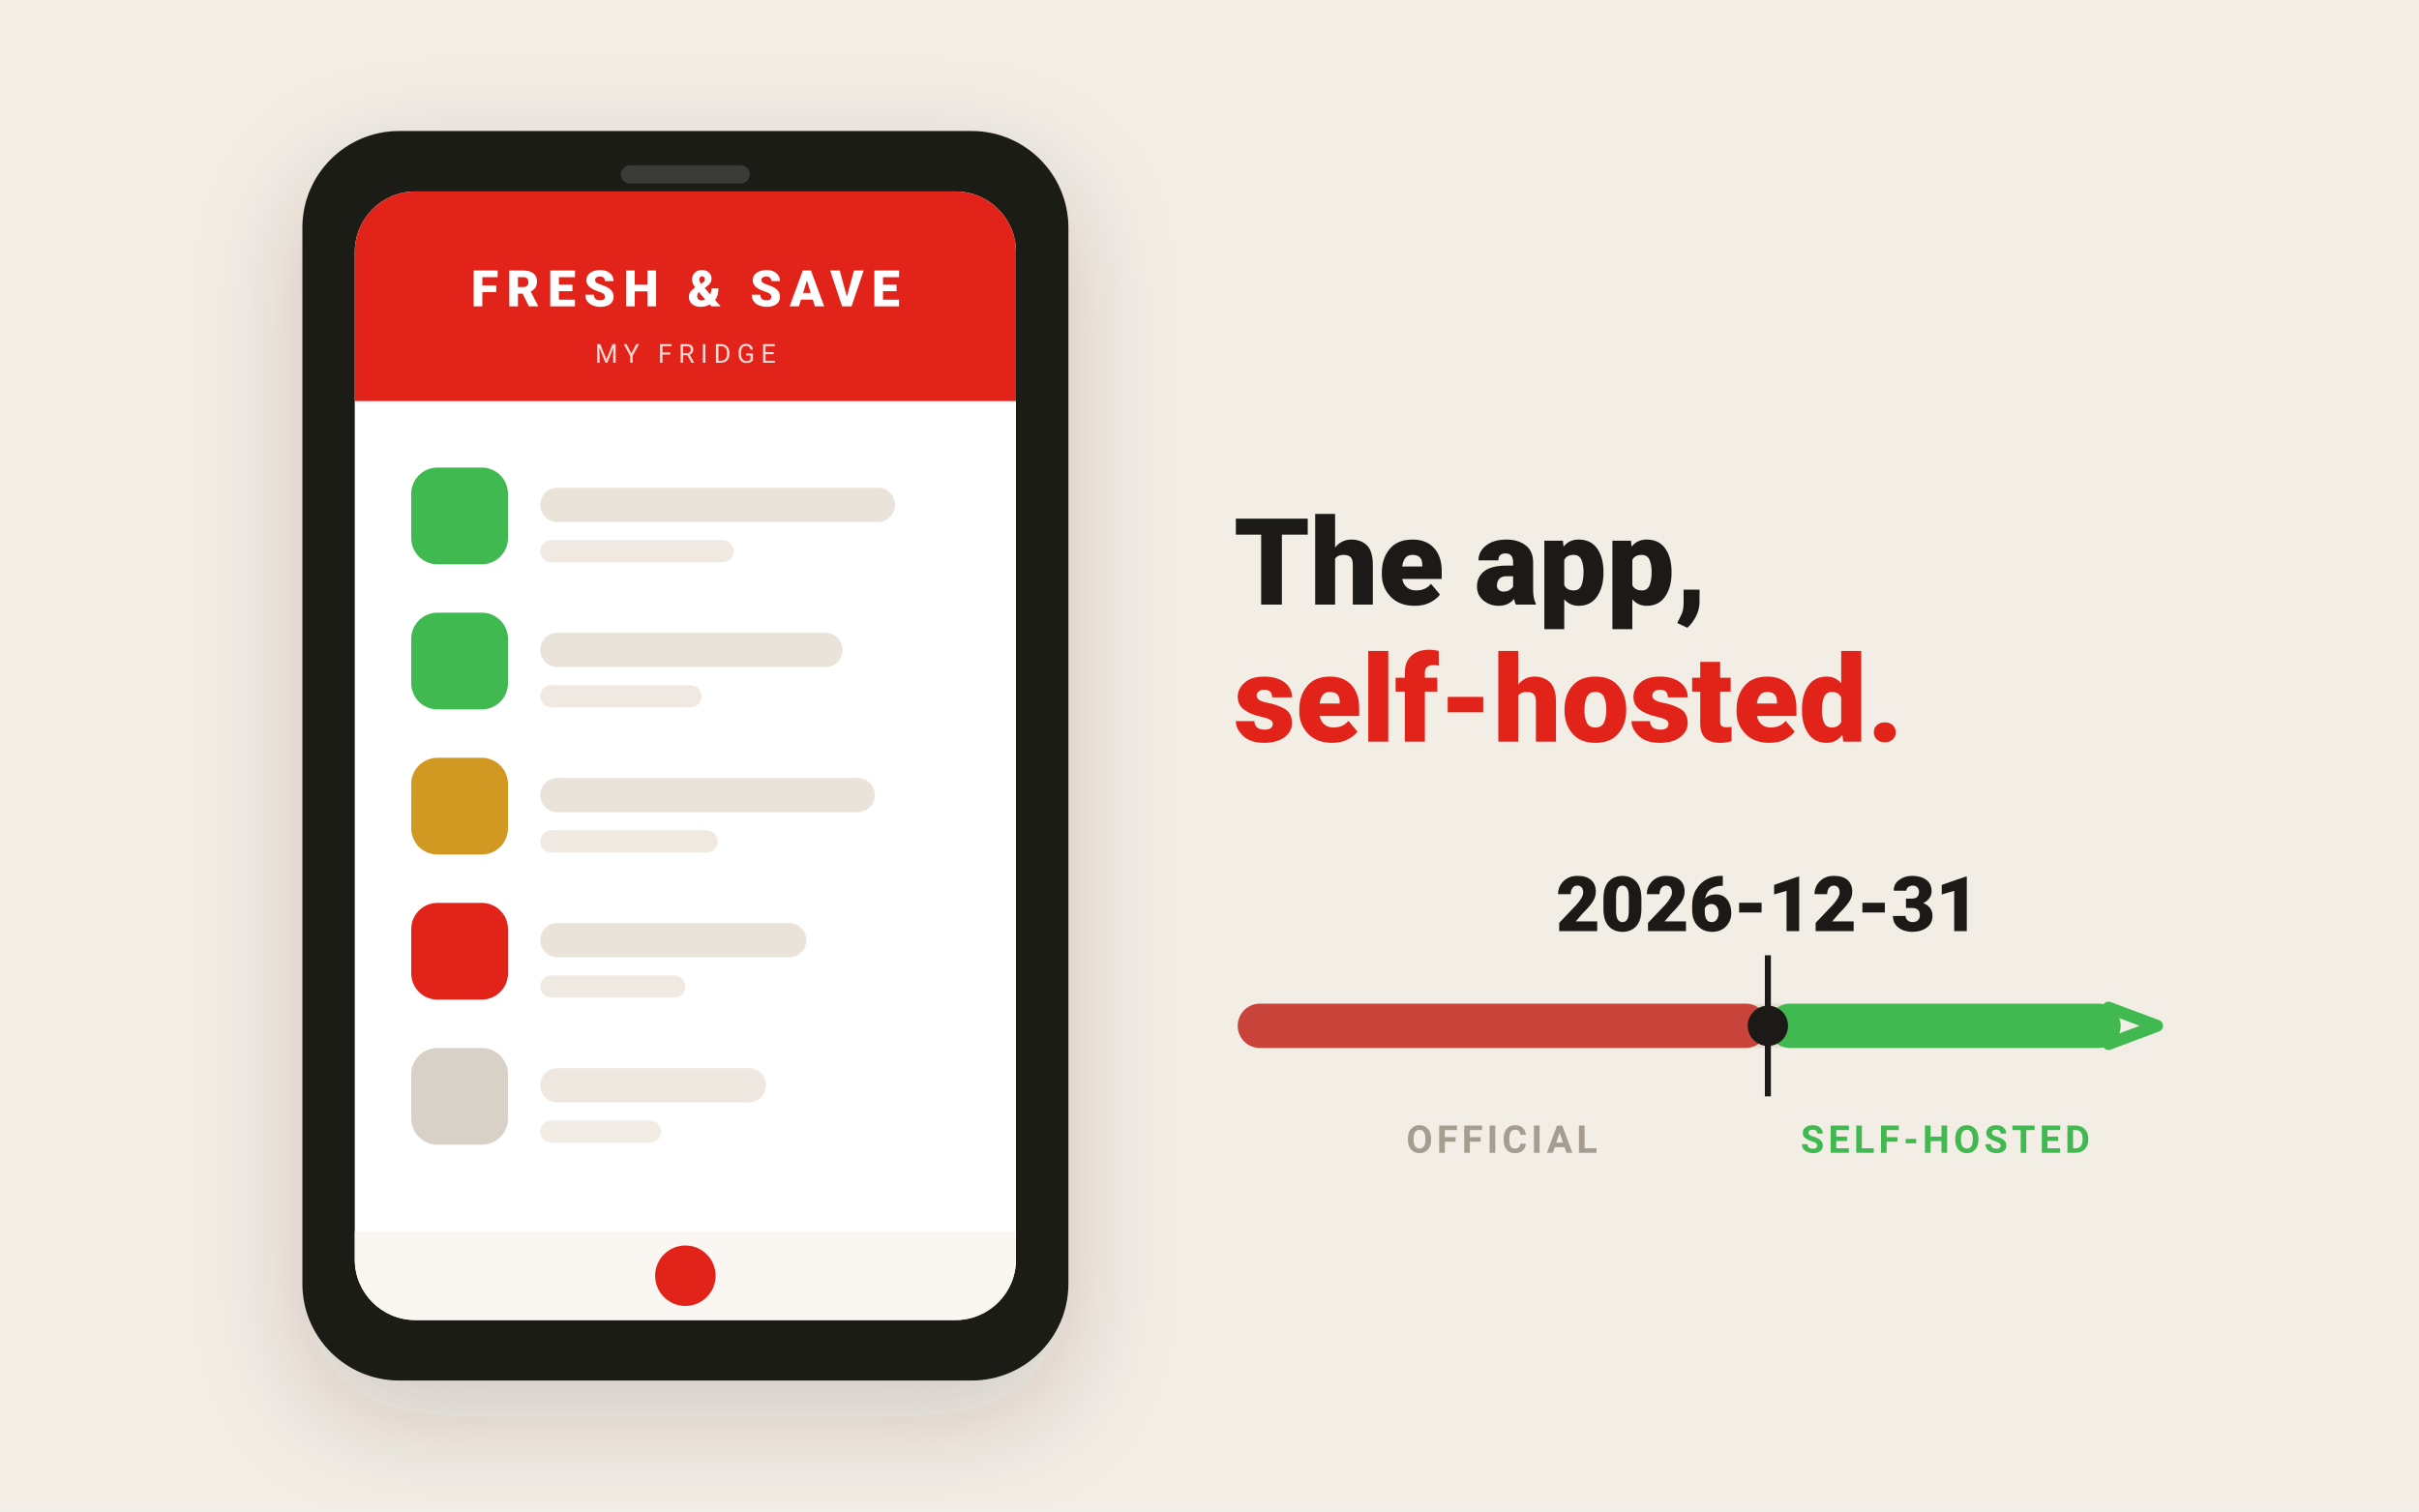
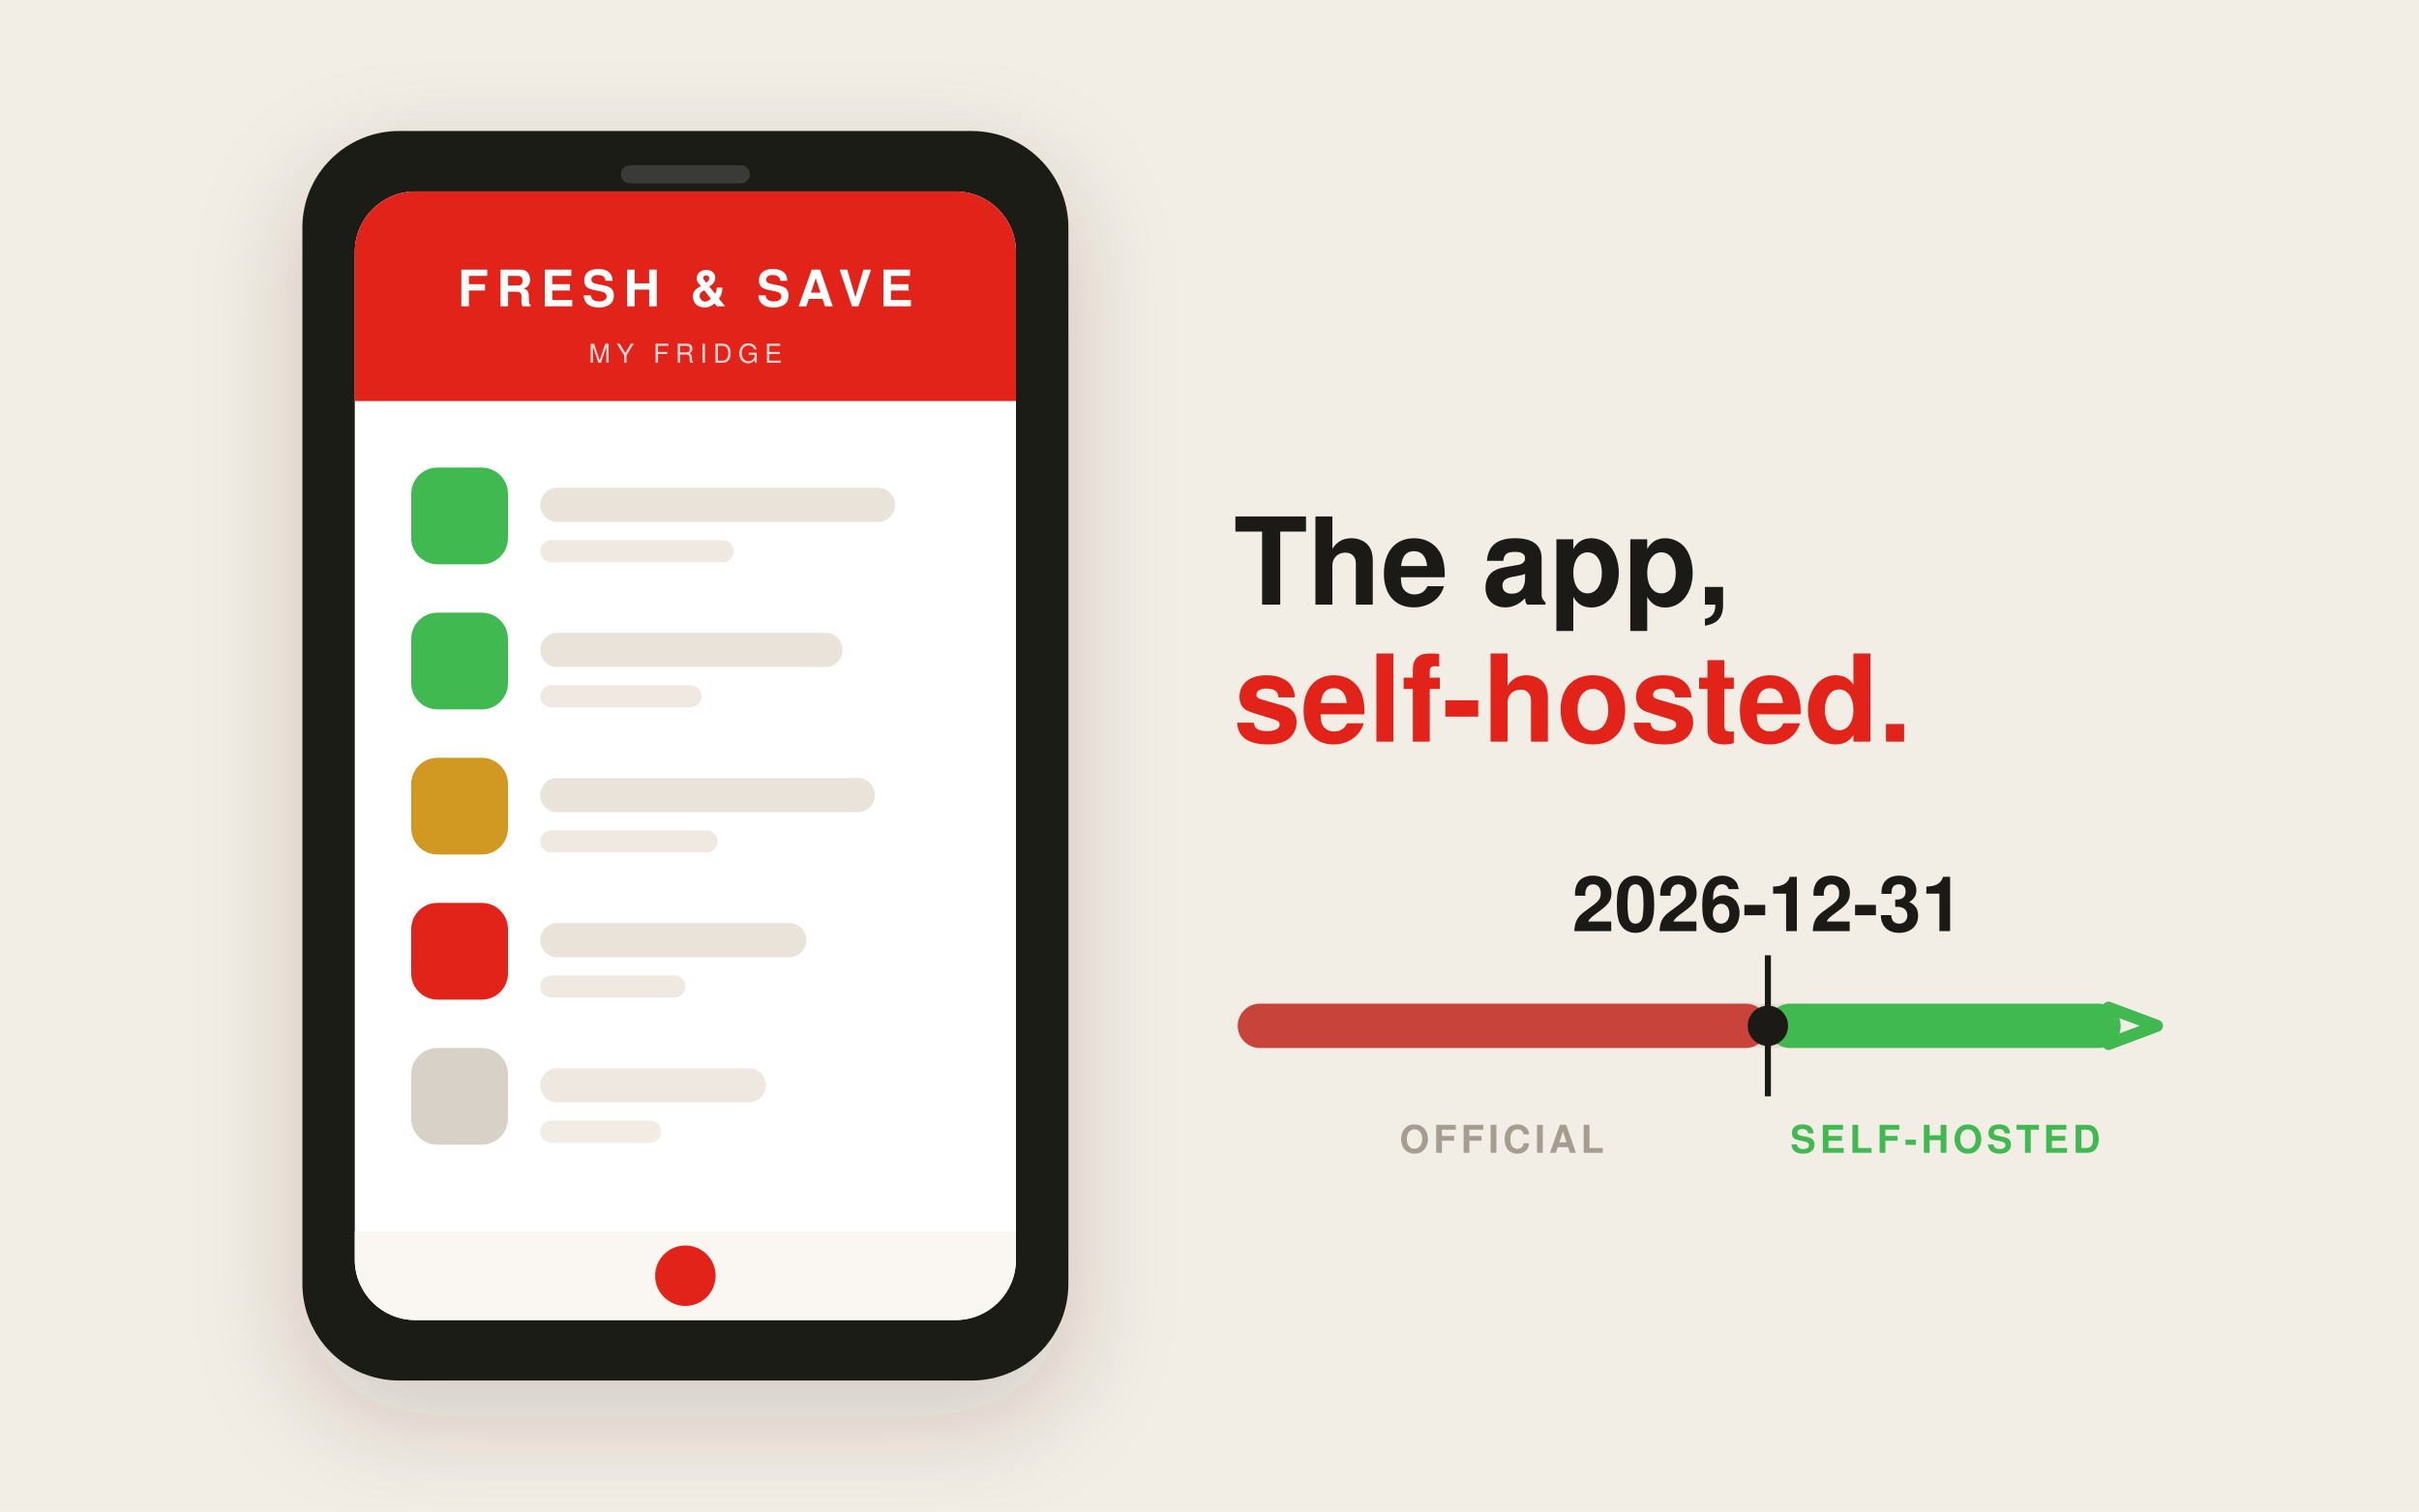
- <svg xmlns="http://www.w3.org/2000/svg" width="1200" height="750" viewBox="0 0 1200 750" font-family="-apple-system,BlinkMacSystemFont,'Segoe UI',Roboto,system-ui,sans-serif">
+ <svg xmlns="http://www.w3.org/2000/svg" width="1200" height="750" viewBox="0 0 1200 750" font-family="'Helvetica Neue',Helvetica,Arial,sans-serif">
  <rect width="1200" height="750" fill="#f2ede5" />
  <defs>
    <filter id="ph" x="-30%" y="-30%" width="160%" height="160%">
      <feDropShadow dx="0" dy="18" stdDeviation="26" flood-color="#3a2f1e" flood-opacity="0.18" />
    </filter>
    <clipPath id="screen">
      <rect x="176" y="95" width="328" height="560" rx="30" />
    </clipPath>
  </defs>
  <rect x="150" y="65" width="380" height="620" rx="48" fill="#1b1a17" filter="url(#ph)" />
  <rect x="308" y="82" width="64" height="9" rx="4.5" fill="#3a3a37" />
  <rect x="176" y="95" width="328" height="560" rx="30" fill="#ffffff" />
  <g clip-path="url(#screen)">
    <rect x="176" y="95" width="328" height="104" fill="#e2231a" />
    <text x="340" y="152" text-anchor="middle" font-size="25" font-weight="800" letter-spacing="4" fill="#ffffff">FRESH &amp; SAVE</text>
    <text x="340" y="180" text-anchor="middle" font-size="13" letter-spacing="3" fill="#ffd9d6">MY FRIDGE</text>
    <g>
      <rect x="204" y="232" width="48" height="48" rx="13" fill="#3fb950" />
      <rect x="268" y="242" width="176" height="17" rx="8.5" fill="#e9e3da" />
      <rect x="268" y="268" width="96" height="11" rx="5.5" fill="#efe9e1" />
      <rect x="204" y="304" width="48" height="48" rx="13" fill="#3fb950" />
      <rect x="268" y="314" width="150" height="17" rx="8.5" fill="#e9e3da" />
      <rect x="268" y="340" width="80" height="11" rx="5.5" fill="#efe9e1" />
      <rect x="204" y="376" width="48" height="48" rx="13" fill="#d29922" />
      <rect x="268" y="386" width="166" height="17" rx="8.5" fill="#e9e3da" />
      <rect x="268" y="412" width="88" height="11" rx="5.5" fill="#efe9e1" />
      <rect x="204" y="448" width="48" height="48" rx="13" fill="#e2231a" />
      <rect x="268" y="458" width="132" height="17" rx="8.5" fill="#e9e3da" />
      <rect x="268" y="484" width="72" height="11" rx="5.5" fill="#efe9e1" />
      <rect x="204" y="520" width="48" height="48" rx="13" fill="#d8d1c7" />
      <rect x="268" y="530" width="112" height="17" rx="8.5" fill="#eee8e0" />
      <rect x="268" y="556" width="60" height="11" rx="5.5" fill="#f1ece4" />
    </g>
    <rect x="176" y="611" width="328" height="44" fill="#faf7f2" />
    <circle cx="340" cy="633" r="15" fill="#e2231a" />
  </g>
  <text x="612" y="300" font-size="60" font-weight="800" fill="#1b1a17">The app,</text>
  <text x="612" y="368" font-size="60" font-weight="800" fill="#e2231a">self-hosted.</text>
  <text x="877" y="462" text-anchor="middle" font-size="38" font-weight="800" fill="#1b1a17">2026-12-31</text>
  <rect x="614" y="498" width="438" height="22" rx="11" fill="#e6ded1" />
  <rect x="614" y="498" width="263" height="22" rx="11" fill="#c8433a" />
  <rect x="877" y="498" width="175" height="22" rx="11" fill="#3fb950" />
  <polyline points="1046,500 1070,509 1046,518" fill="none" stroke="#3fb950" stroke-width="6" stroke-linecap="round" stroke-linejoin="round" />
  <line x1="877" y1="474" x2="877" y2="544" stroke="#1b1a17" stroke-width="3" />
  <circle cx="877" cy="509" r="10" fill="#1b1a17" />
  <text x="745" y="572" text-anchor="middle" font-size="19" font-weight="700" letter-spacing="2" fill="#a49d90">OFFICIAL</text>
  <text x="965" y="572" text-anchor="middle" font-size="19" font-weight="700" letter-spacing="2" fill="#3fb950">SELF-HOSTED</text>
</svg>
